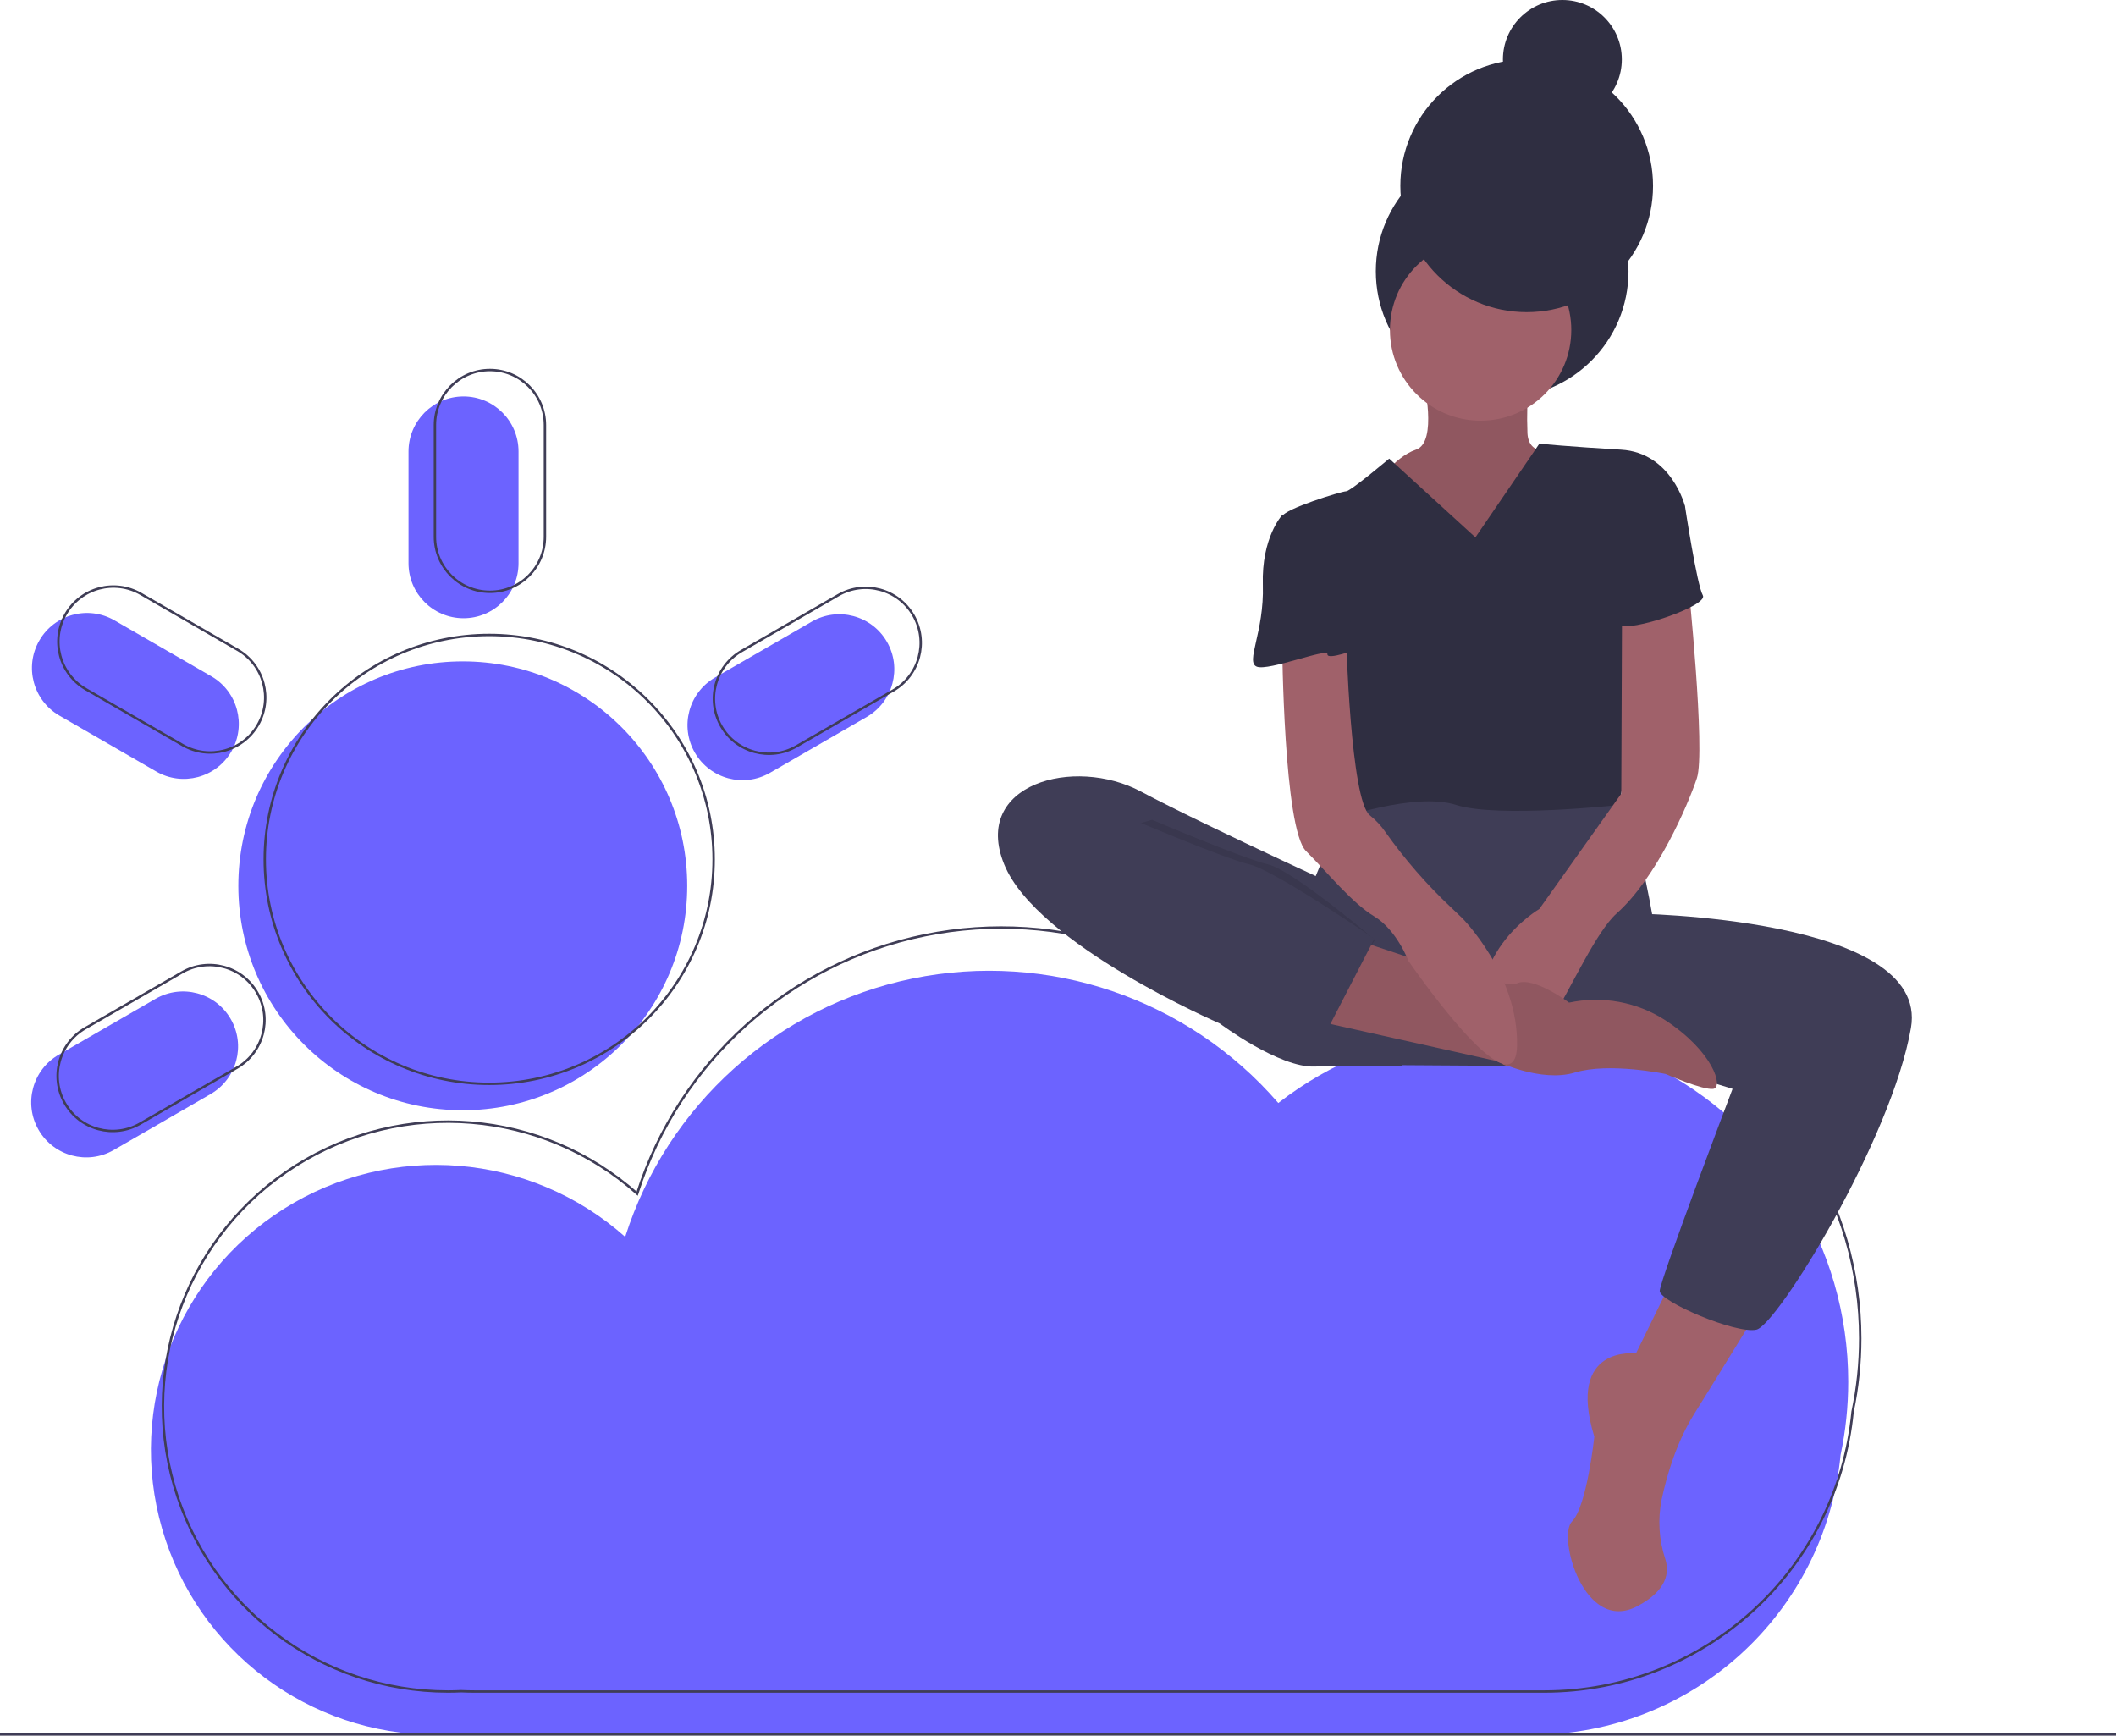
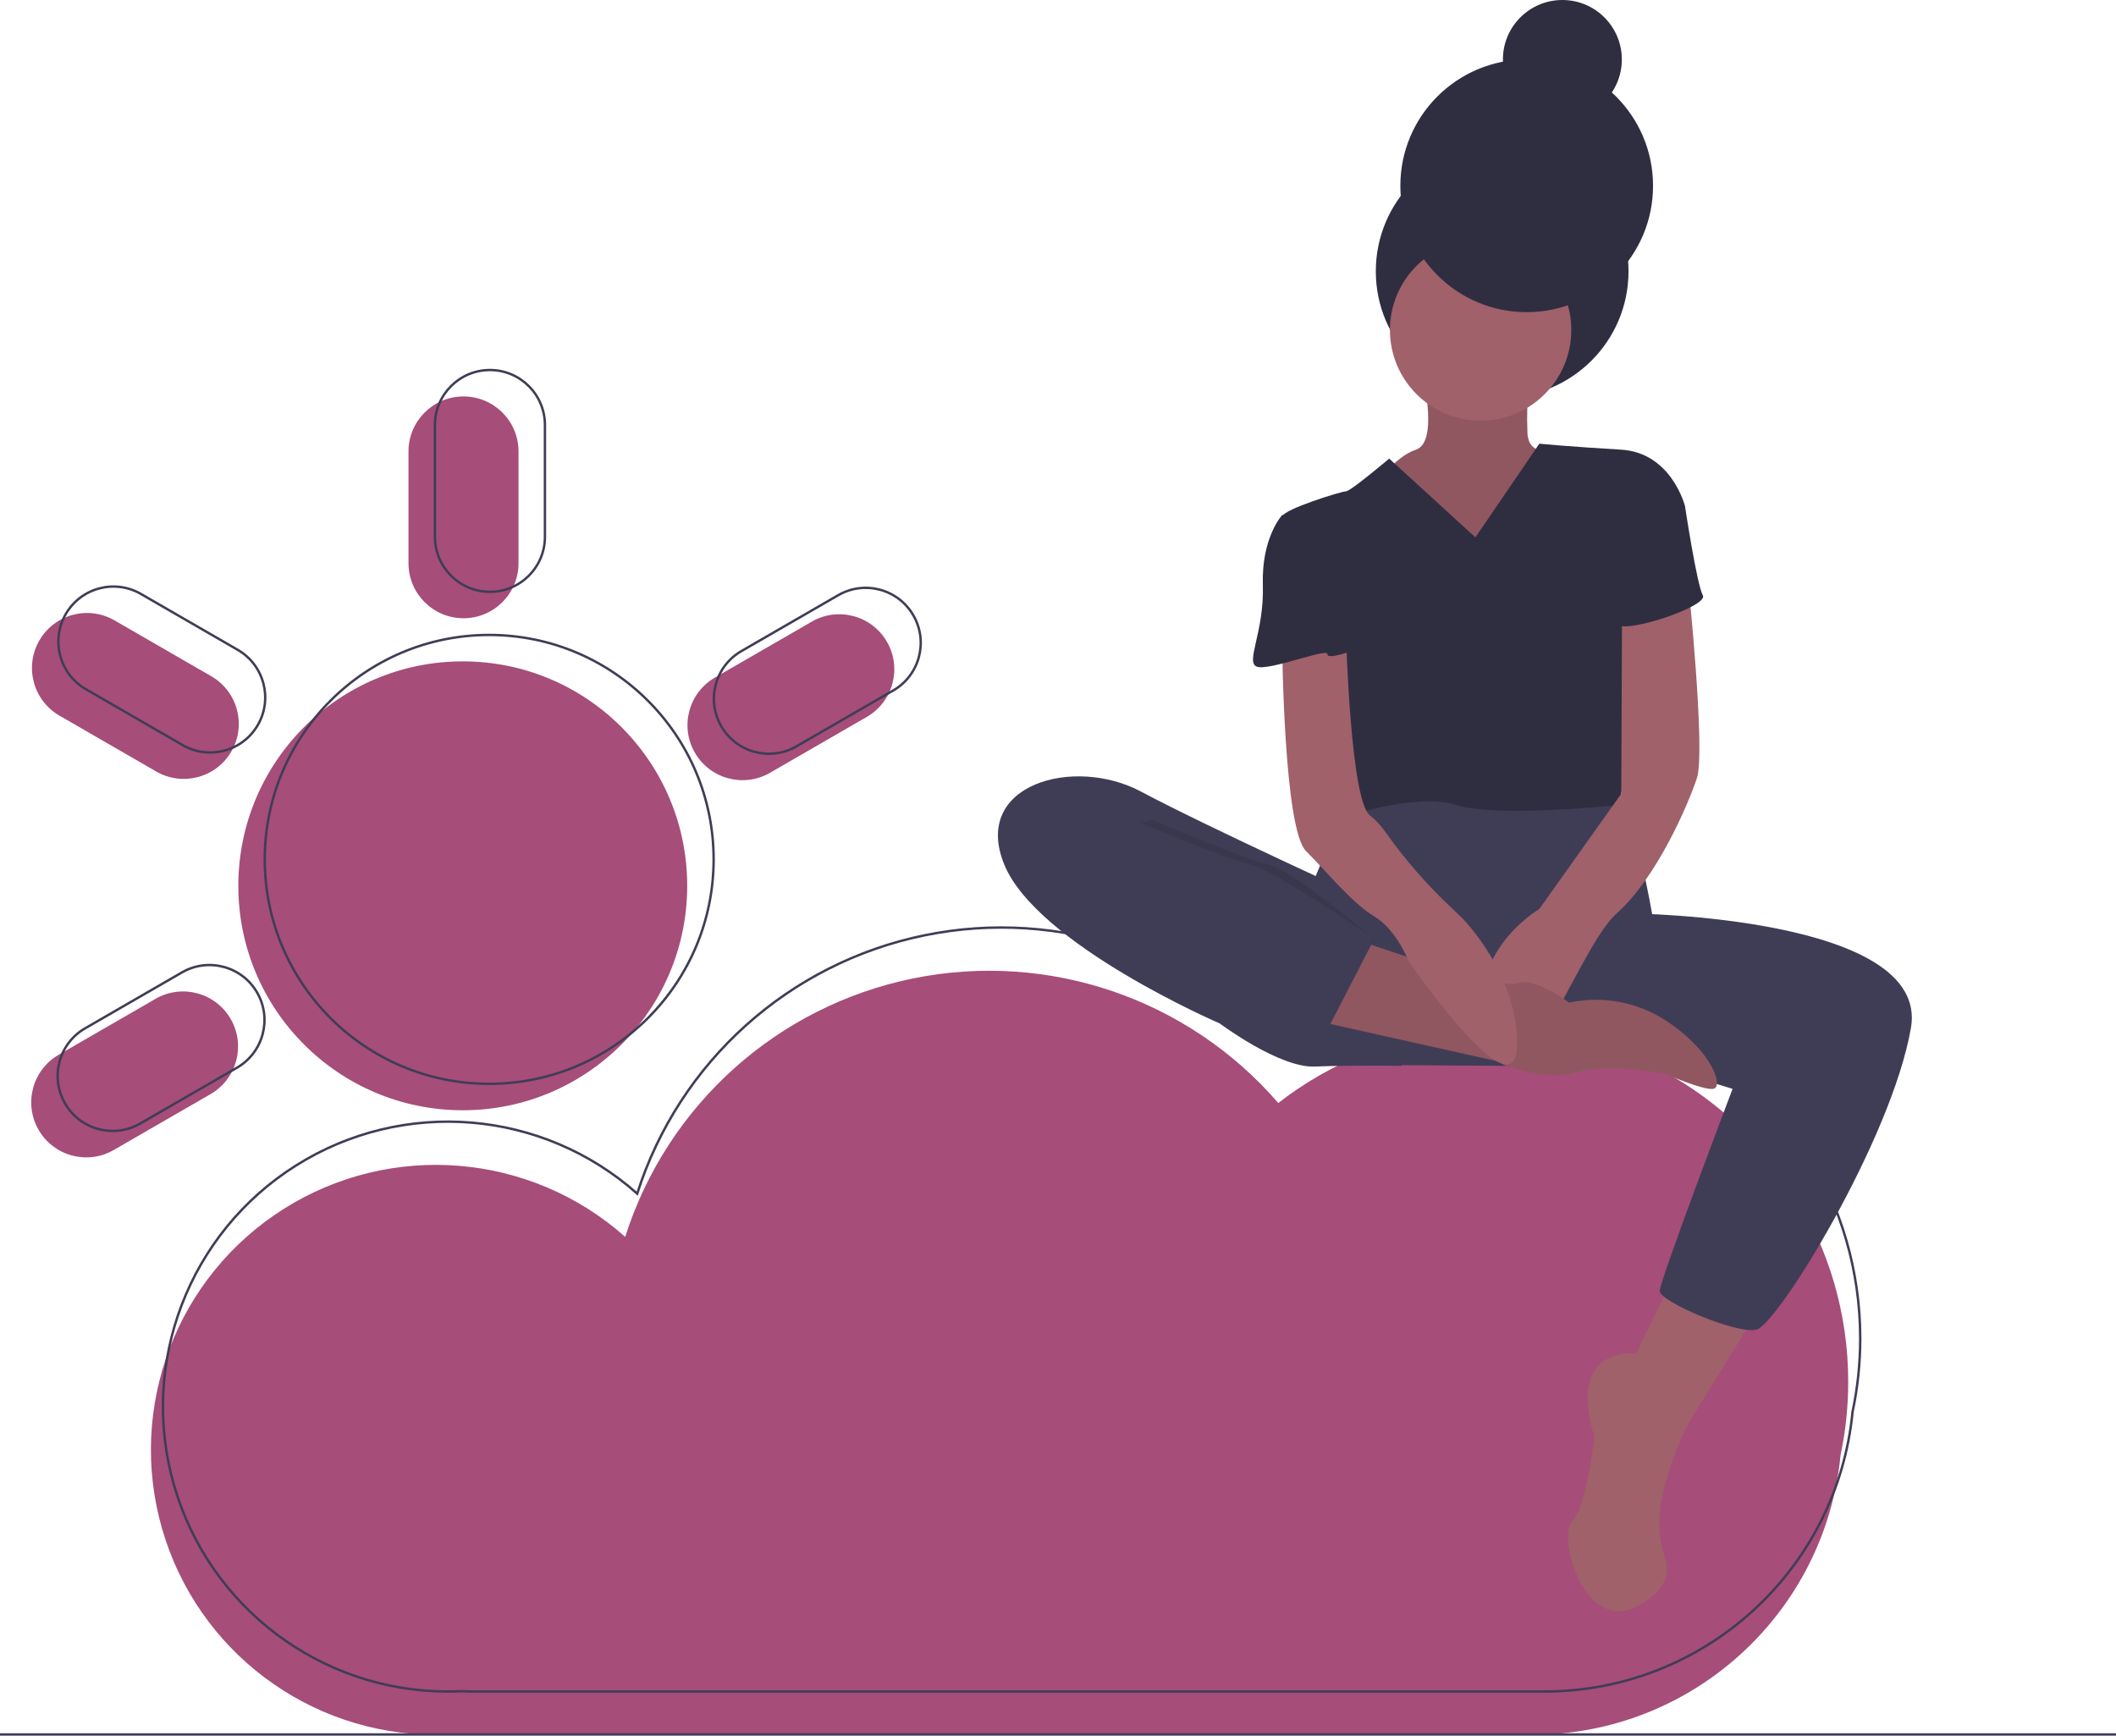
<svg xmlns="http://www.w3.org/2000/svg" id="b50c90a1-13f8-40ae-8a07-2cff909416b3" data-name="Layer 1" width="881" height="722.629" viewBox="0 0 881 722.629">
-   <path d="M929.008,664.122A147.008,147.008,0,0,0,691.72,548.103a159.073,159.073,0,0,0-271.922,55.727,118.634,118.634,0,1,0-78.817,207.299c1.844,0,3.676-.048,5.499-.131,1.883.082,3.774.131,5.676.131h445.319A128.963,128.963,0,0,0,925.827,694.642,147.587,147.587,0,0,0,929.008,664.122Z" transform="translate(-159.5 -88.8715)" fill="#6c63ff" />
+   <path d="M929.008,664.122A147.008,147.008,0,0,0,691.72,548.103a159.073,159.073,0,0,0-271.922,55.727,118.634,118.634,0,1,0-78.817,207.299c1.844,0,3.676-.048,5.499-.131,1.883.082,3.774.131,5.676.131h445.319A128.963,128.963,0,0,0,925.827,694.642,147.587,147.587,0,0,0,929.008,664.122Z" transform="translate(-159.5 -88.8715)" fill="#a64d79" />
  <path d="M934.008,646.122A147.008,147.008,0,0,0,696.72,530.103a159.073,159.073,0,0,0-271.922,55.727,118.634,118.634,0,1,0-78.817,207.299c1.844,0,3.676-.048,5.499-.131,1.883.082,3.774.131,5.676.131h445.319A128.963,128.963,0,0,0,930.827,676.642,147.587,147.587,0,0,0,934.008,646.122Z" transform="translate(-159.5 -88.8715)" fill="none" stroke="#3f3d56" stroke-miterlimit="10" />
-   <circle cx="192.675" cy="368.803" r="93.445" fill="#6c63ff" />
-   <rect x="170.077" y="165.056" width="45.806" height="92.346" rx="22.903" fill="#6c63ff" />
-   <rect x="465.887" y="332.979" width="45.806" height="92.346" rx="22.903" transform="translate(413.2502 -322.6007) rotate(60)" fill="#6c63ff" />
-   <rect x="192.656" y="490.024" width="45.806" height="92.346" rx="22.903" transform="translate(-300.5212 902.1032) rotate(-120)" fill="#6c63ff" />
-   <rect x="192.961" y="332.45" width="45.806" height="92.346" rx="22.903" transform="translate(-379.4647 287.384) rotate(-60)" fill="#6c63ff" />
+   <circle cx="192.675" cy="368.803" r="93.445" fill="#a64d79" />
+   <rect x="170.077" y="165.056" width="45.806" height="92.346" rx="22.903" fill="#a64d79" />
+   <rect x="465.887" y="332.979" width="45.806" height="92.346" rx="22.903" transform="translate(413.2502 -322.6007) rotate(60)" fill="#a64d79" />
+   <rect x="192.656" y="490.024" width="45.806" height="92.346" rx="22.903" transform="translate(-300.5212 902.1032) rotate(-120)" fill="#a64d79" />
+   <rect x="192.961" y="332.45" width="45.806" height="92.346" rx="22.903" transform="translate(-379.4647 287.384) rotate(-60)" fill="#a64d79" />
  <circle cx="203.675" cy="357.803" r="93.445" fill="none" stroke="#3f3d56" stroke-miterlimit="10" />
  <rect x="181.077" y="154.056" width="45.806" height="92.346" rx="22.903" fill="none" stroke="#3f3d56" stroke-miterlimit="10" />
  <rect x="476.887" y="321.979" width="45.806" height="92.346" rx="22.903" transform="translate(409.224 -337.627) rotate(60)" fill="none" stroke="#3f3d56" stroke-miterlimit="10" />
  <rect x="203.656" y="479.024" width="45.806" height="92.346" rx="22.903" transform="translate(-274.495 895.1295) rotate(-120)" fill="none" stroke="#3f3d56" stroke-miterlimit="10" />
  <rect x="203.961" y="321.45" width="45.806" height="92.346" rx="22.903" transform="translate(-364.4384 291.4103) rotate(-60)" fill="none" stroke="#3f3d56" stroke-miterlimit="10" />
  <path d="M856.722,619.573l-16.091,32.801s-29.088-3.713-17.329,34.658c0,0-3.094,29.088-9.283,35.277s4.951,47.036,27.231,35.277c12.533-6.614,13.316-14.208,11.602-19.586a48.53,48.53,0,0,1-1.505-24.878c2.236-10.47,6.264-23.86,13.421-35.373,14.235-22.899,27.85-45.179,27.85-45.179Z" transform="translate(-159.5 -88.8715)" fill="#a0616a" />
  <path d="M816.494,417.814s-35.277-8.665-47.036-2.476-46.417,6.808-46.417,6.808-29.088,47.036-22.28,71.173,35.277,38.99,35.277,38.99l95.929.619,15.472-63.127s-7.427-43.323-13.616-45.798S816.494,417.814,816.494,417.814Z" transform="translate(-159.5 -88.8715)" fill="#3f3d56" />
  <circle cx="625.43" cy="112.948" r="52.606" fill="#2f2e41" />
  <path d="M752.129,246.999s6.189,25.994-3.094,29.088-17.329,15.472-17.329,15.472l13.616,22.899,46.417,11.759,14.235-13.616,10.521-29.088L805.972,276.087s-9.902,3.094-10.521-6.808a165.033,165.033,0,0,1,.619-22.28Z" transform="translate(-159.5 -88.8715)" fill="#a0616a" />
  <path d="M752.129,246.999s6.189,25.994-3.094,29.088-17.329,15.472-17.329,15.472l13.616,22.899,46.417,11.759,14.235-13.616,10.521-29.088L805.972,276.087s-9.902,3.094-10.521-6.808a165.033,165.033,0,0,1,.619-22.28Z" transform="translate(-159.5 -88.8715)" opacity="0.1" />
  <circle cx="616.456" cy="137.395" r="37.753" fill="#a0616a" />
  <path d="M773.79,312.602,737.894,279.8S721.803,293.416,719.946,293.416s-25.994,7.427-26.612,10.521,21.042,35.896,21.042,35.896-4.951,24.137,0,34.658,1.238,55.7,1.238,55.7,32.801-11.759,50.13-6.189,68.078,0,68.078,0,7.427-47.655,4.332-53.844-3.713-41.466-3.713-41.466L861.054,299.605s-5.57-22.28-26.612-23.518-34.039-2.476-34.039-2.476Z" transform="translate(-159.5 -88.8715)" fill="#2f2e41" />
  <path d="M731.705,464.85s-69.316-31.564-97.166-46.417-70.554-3.094-56.938,30.326,89.74,66.222,89.74,66.222,24.756,18.567,39.609,17.948,36.205-.309,36.205-.309Z" transform="translate(-159.5 -88.8715)" fill="#3f3d56" />
  <path d="M838.774,469.182s124.398,1.238,116.352,47.655-55.7,123.779-64.365,125.636-40.228-11.759-40.228-16.091S880.859,542.212,880.859,542.212l-74.267-22.899Z" transform="translate(-159.5 -88.8715)" fill="#3f3d56" />
  <path d="M862.292,330.55s7.427,71.173,3.713,82.313S849.295,454.329,832.585,469.182s-40.228,89.74-53.225,53.844,21.042-55.7,21.042-55.7l34.121-48.006.321-78.126Z" transform="translate(-159.5 -88.8715)" fill="#a0616a" />
  <path d="M723.041,479.703s61.271,21.661,68.078,18.567,21.661,8.046,21.661,8.046a53.352,53.352,0,0,1,40.228,7.427C872.813,526.739,877.145,541.593,872.813,542.212s-19.805-6.189-19.805-6.189-23.518-4.951-37.753-.619-32.786-4.801-32.786-4.801l-75.52-16.86Z" transform="translate(-159.5 -88.8715)" fill="#a0616a" />
  <path d="M723.041,479.703s61.271,21.661,68.078,18.567,21.661,8.046,21.661,8.046a53.352,53.352,0,0,1,40.228,7.427C872.813,526.739,877.145,541.593,872.813,542.212s-19.805-6.189-19.805-6.189-23.518-4.951-37.753-.619-32.786-4.801-32.786-4.801l-75.52-16.86Z" transform="translate(-159.5 -88.8715)" opacity="0.1" />
  <path d="M693.334,357.162s.619,76.743,9.902,86.026,19.186,21.661,28.469,27.231,14.235,18.567,14.235,18.567,44.56,64.984,45.179,35.277-22.899-53.225-22.899-53.225l-4.603-4.383a209.084,209.084,0,0,1-27.182-31.201,32.533,32.533,0,0,0-6.587-7.119c-8.046-6.189-9.902-74.267-9.902-74.267Z" transform="translate(-159.5 -88.8715)" fill="#a0616a" />
  <path d="M848.057,292.178,861.054,299.605s4.951,32.801,7.427,37.134-30.326,15.472-35.277,12.378-7.427-33.42-7.427-33.42Z" transform="translate(-159.5 -88.8715)" fill="#2f2e41" />
  <path d="M701.379,303.318h-8.046s-8.665,9.283-8.046,29.088-7.427,32.182-2.476,34.039,29.647-7.971,29.368-5.223,12.717-2.203,12.717-2.203l-8.665-32.801Z" transform="translate(-159.5 -88.8715)" fill="#2f2e41" />
  <path d="M639.181,430.192s37.753,16.091,48.274,18.567S731.981,480.202,731.981,480.202l-23.212,35.247s-23.79-2.945-36.787-5.42-90.359-53.844-77.362-62.508S639.181,430.192,639.181,430.192Z" transform="translate(-159.5 -88.8715)" opacity="0.1" />
  <path d="M631.444,430.192s37.753,16.091,48.274,18.567,51.987,30.945,51.987,30.945l-20.424,39.609s-34.039-6.808-47.036-9.283-90.359-53.844-77.362-62.508S631.444,430.192,631.444,430.192Z" transform="translate(-159.5 -88.8715)" fill="#3f3d56" />
  <circle cx="635.642" cy="77.362" r="52.606" fill="#2f2e41" />
  <circle cx="650.495" cy="24.756" r="24.756" fill="#2f2e41" />
  <line y1="722.129" x2="881" y2="722.129" fill="none" stroke="#3f3d56" stroke-miterlimit="10" />
</svg>
